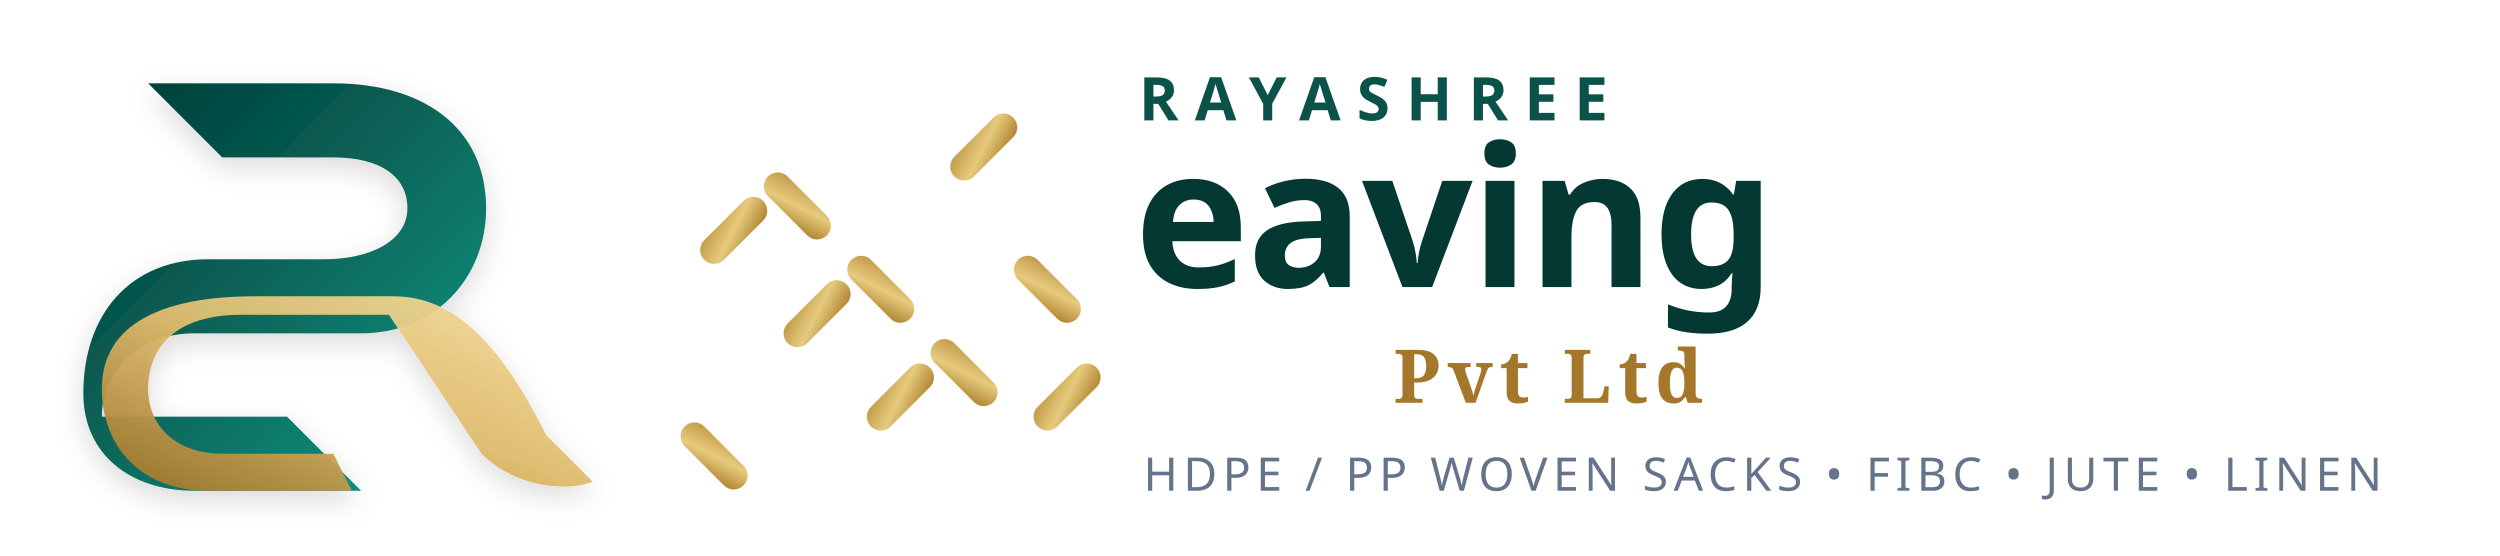
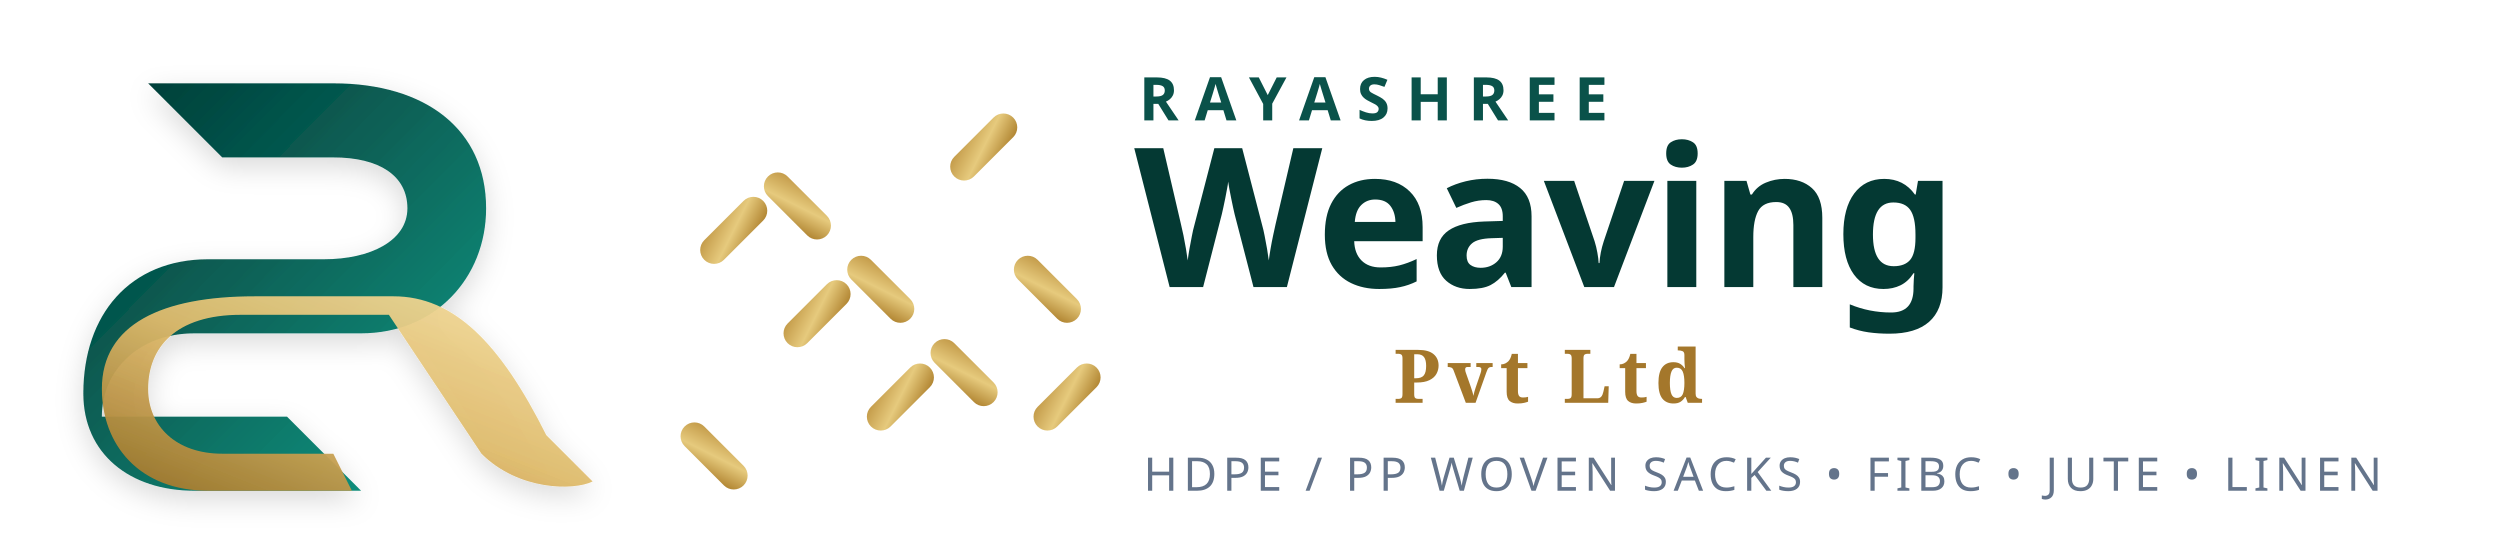
<svg xmlns="http://www.w3.org/2000/svg" viewBox="0 0 540 120" width="100%" height="100%">
  <defs>
    <linearGradient id="emeraldTeal" x1="0%" y1="0%" x2="100%" y2="100%">
      <stop offset="0%" stop-color="#043933" />
      <stop offset="40%" stop-color="#075e54" />
      <stop offset="100%" stop-color="#149d88" />
    </linearGradient>
    <linearGradient id="goldGradient" x1="0%" y1="0%" x2="100%" y2="100%">
      <stop offset="0%" stop-color="#bf9543" />
      <stop offset="50%" stop-color="#e6ca7d" />
      <stop offset="100%" stop-color="#aa7c28" />
    </linearGradient>
    <linearGradient id="ribbonGold" x1="0%" y1="100%" x2="100%" y2="0%">
      <stop offset="0%" stop-color="#9a7024" />
      <stop offset="50%" stop-color="#dfbb6c" />
      <stop offset="100%" stop-color="#f5e1a4" />
    </linearGradient>
    <filter id="subtleGlow" x="-10%" y="-10%" width="120%" height="120%">
      <feDropShadow dx="0" dy="2" stdDeviation="3" flood-opacity="0.15" />
    </filter>
  </defs>
  <g transform="translate(10, 10)" filter="url(#subtleGlow)">
    <path d="M 28 80 L 12 80 C 12 70, 20 62, 32 62 L 68 62 C 84 62, 95 50, 95 35 C 95 18, 82 8, 62 8 L 22 8 L 38 24 L 62 24 C 72 24, 78 28, 78 35 C 78 42, 70 46, 60 46 L 35 46 C 18 46, 8 58, 8 75 C 8 88, 18 96, 32 96 L 68 96 L 52 80 Z" fill="url(#emeraldTeal)" />
    <path d="M 12 74 C 12 60, 25 54, 45 54 L 75 54 C 88 54, 98 64, 108 84 L 118 94 C 114 96, 102 96, 94 88 L 74 58 C 66 58, 54 58, 42 58 C 28 58, 22 65, 22 74 C 22 82, 28 88, 38 88 L 62 88 L 66 96 L 35 96 C 20 96, 12 86, 12 74 Z" fill="url(#ribbonGold)" opacity="0.95" />
  </g>
  <g transform="translate(150, 24)" fill="url(#goldGradient)">
    <rect x="0" y="30" width="18" height="6" rx="3" transform="rotate(-45 0 30)" />
    <rect x="18" y="12" width="18" height="6" rx="3" transform="rotate(45 18 12)" />
    <rect x="18" y="48" width="18" height="6" rx="3" transform="rotate(-45 18 48)" />
    <rect x="36" y="30" width="18" height="6" rx="3" transform="rotate(45 36 30)" />
    <rect x="36" y="66" width="18" height="6" rx="3" transform="rotate(-45 36 66)" />
    <rect x="54" y="48" width="18" height="6" rx="3" transform="rotate(45 54 48)" />
    <rect x="54" y="12" width="18" height="6" rx="3" transform="rotate(-45 54 12)" />
    <rect x="72" y="30" width="18" height="6" rx="3" transform="rotate(45 72 30)" />
    <rect x="0" y="66" width="18" height="6" rx="3" transform="rotate(45 0 66)" />
    <rect x="72" y="66" width="18" height="6" rx="3" transform="rotate(-45 72 66)" />
  </g>
  <g transform="translate(245, 10)">
    <text x="0" y="52" font-family="'Plus Jakarta Sans', 'Segoe UI', sans-serif" font-weight="800" font-size="42" fill="#043933" letter-spacing="-0.5">
-       eaving
+       Weaving
    </text>
    <text x="1" y="16" font-family="'Plus Jakarta Sans', 'Segoe UI', sans-serif" font-weight="700" font-size="13" fill="#0a524a" letter-spacing="3.5">
      RAYASHREE
    </text>
    <line x1="0" y1="72" x2="48" y2="72" stroke="url(#goldGradient)" stroke-width="2" stroke-linecap="round" />
    <text x="56" y="77" font-family="'Playfair Display', Georgia, serif" font-weight="600" font-size="16" fill="#a4772b" letter-spacing="1.5">
      Pvt Ltd
    </text>
    <line x1="120" y1="72" x2="260" y2="72" stroke="url(#goldGradient)" stroke-width="2" stroke-linecap="round" />
    <text x="2" y="96" font-family="'Plus Jakarta Sans', 'Segoe UI', sans-serif" font-weight="500" font-size="10" fill="#64748b" letter-spacing="1.2">
      HDPE / PP WOVEN SACKS • FIBC • JUTE • LINEN
    </text>
  </g>
</svg>
